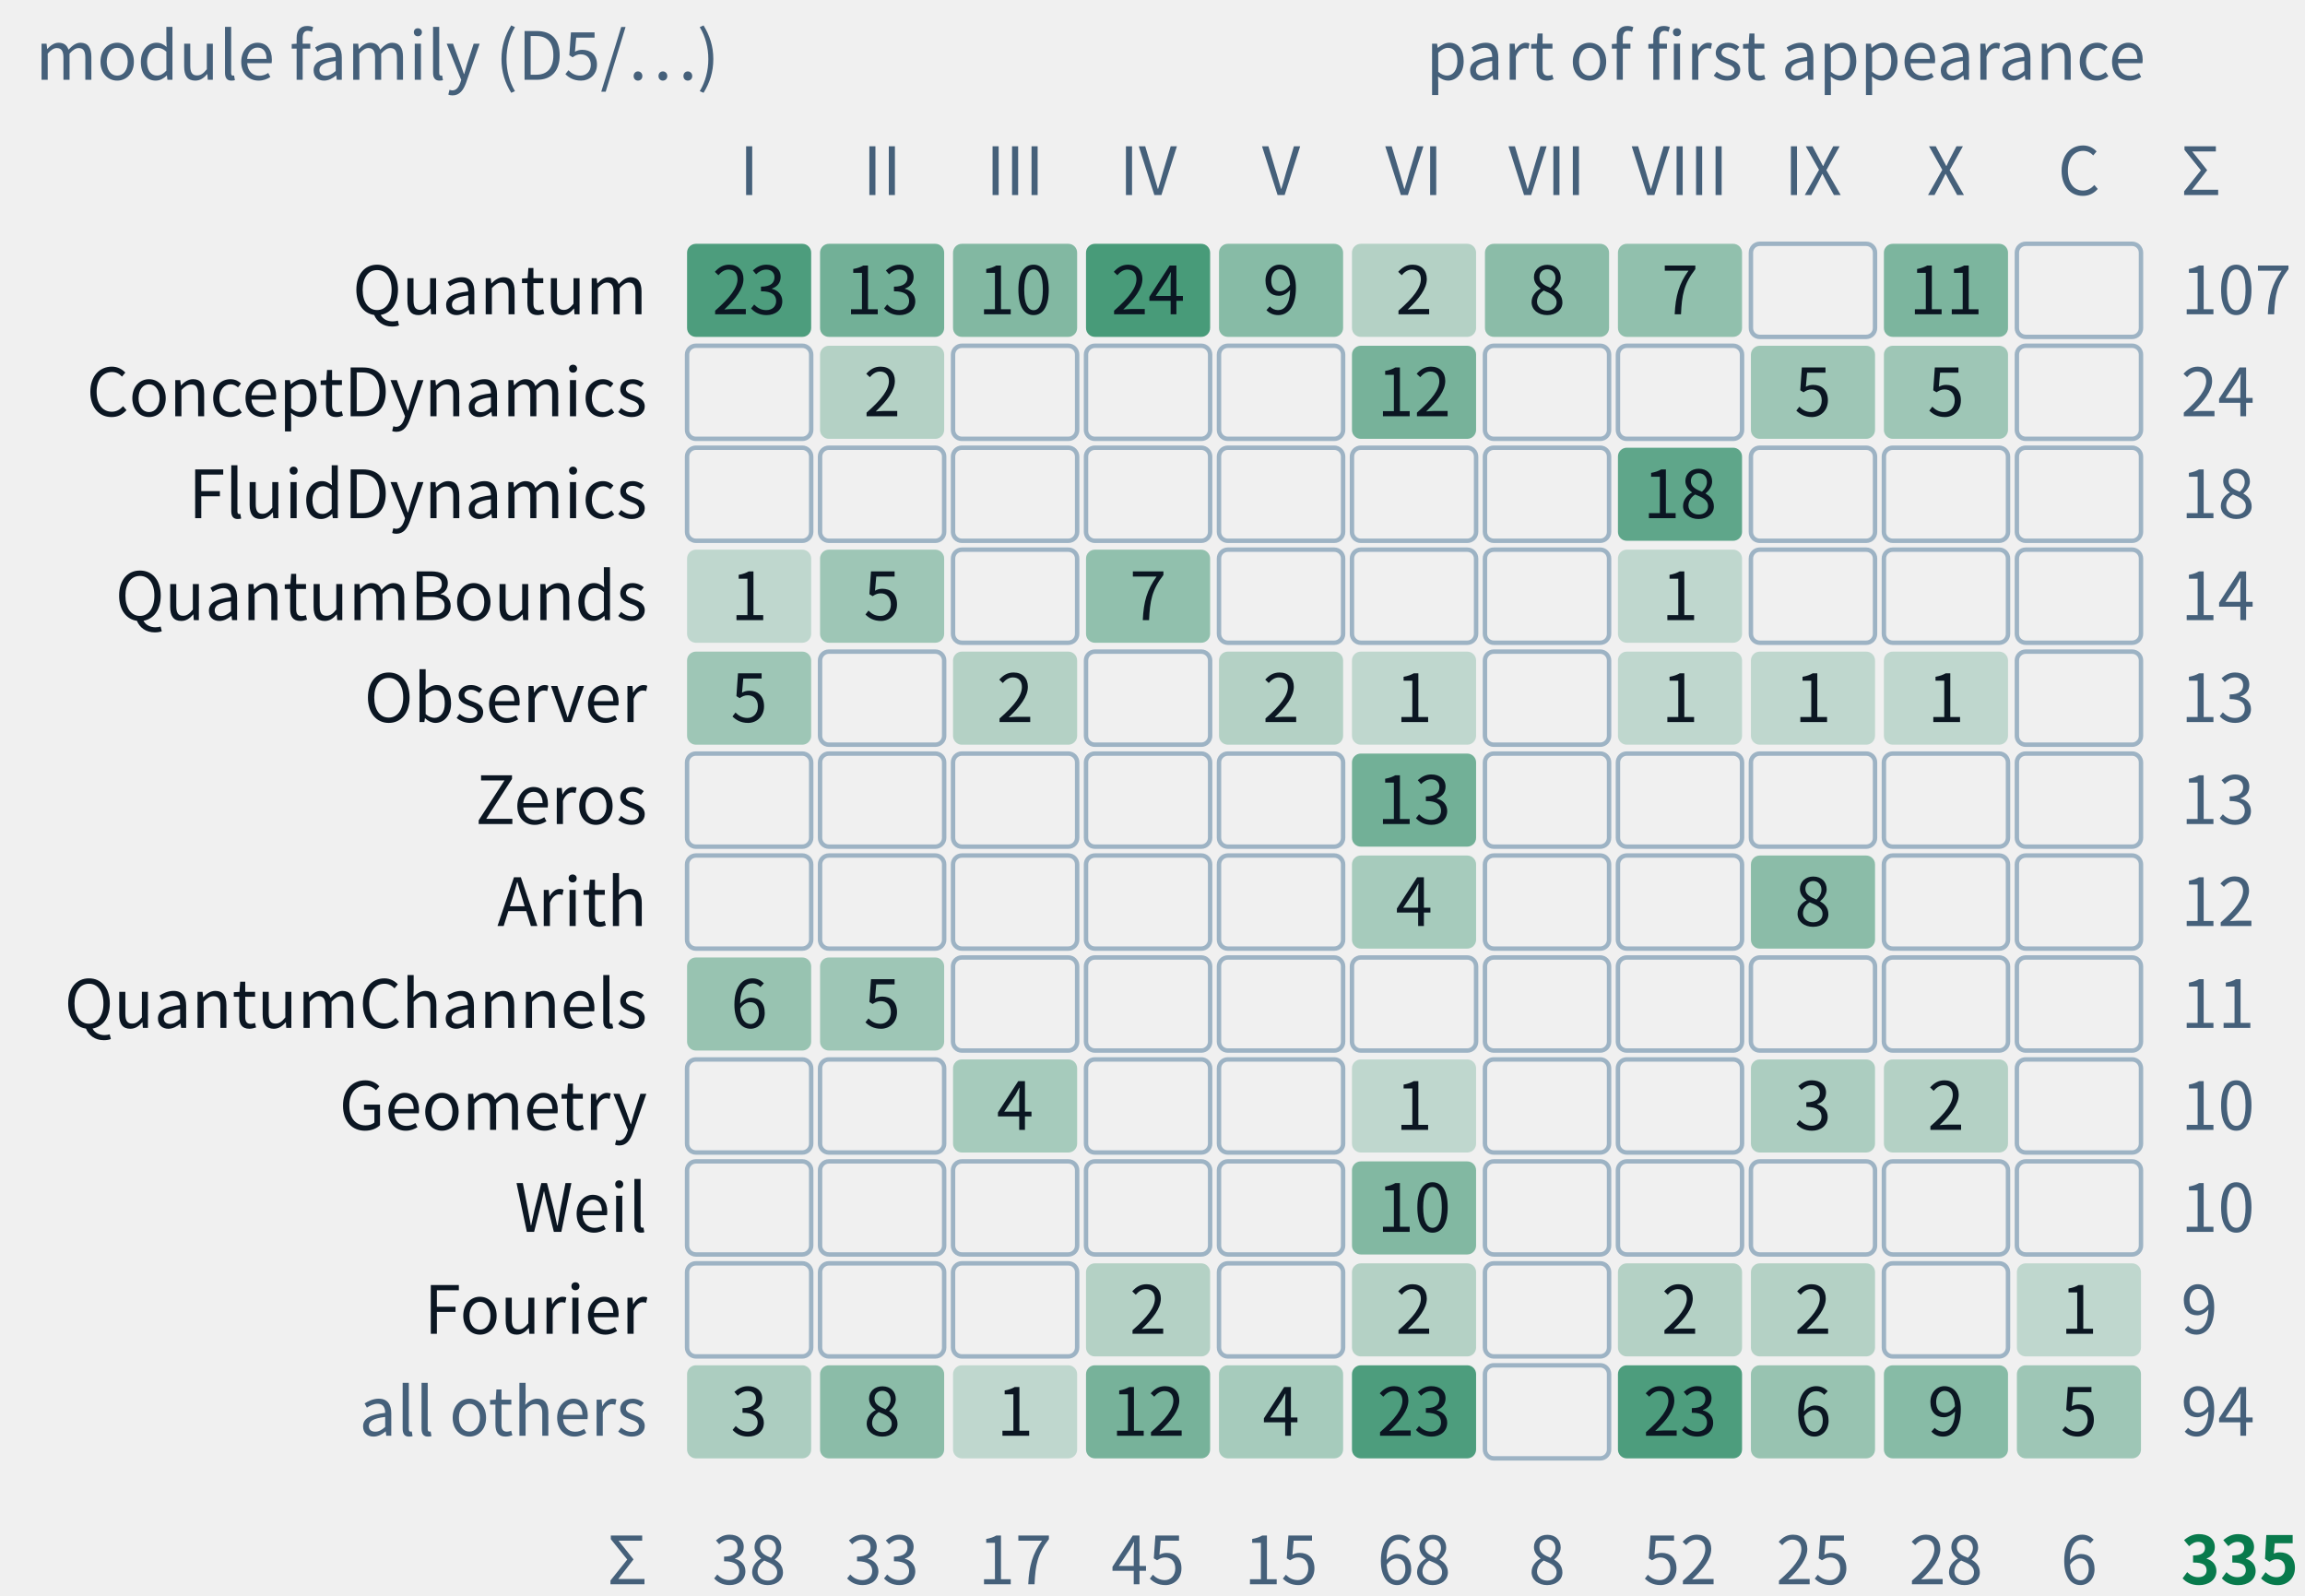
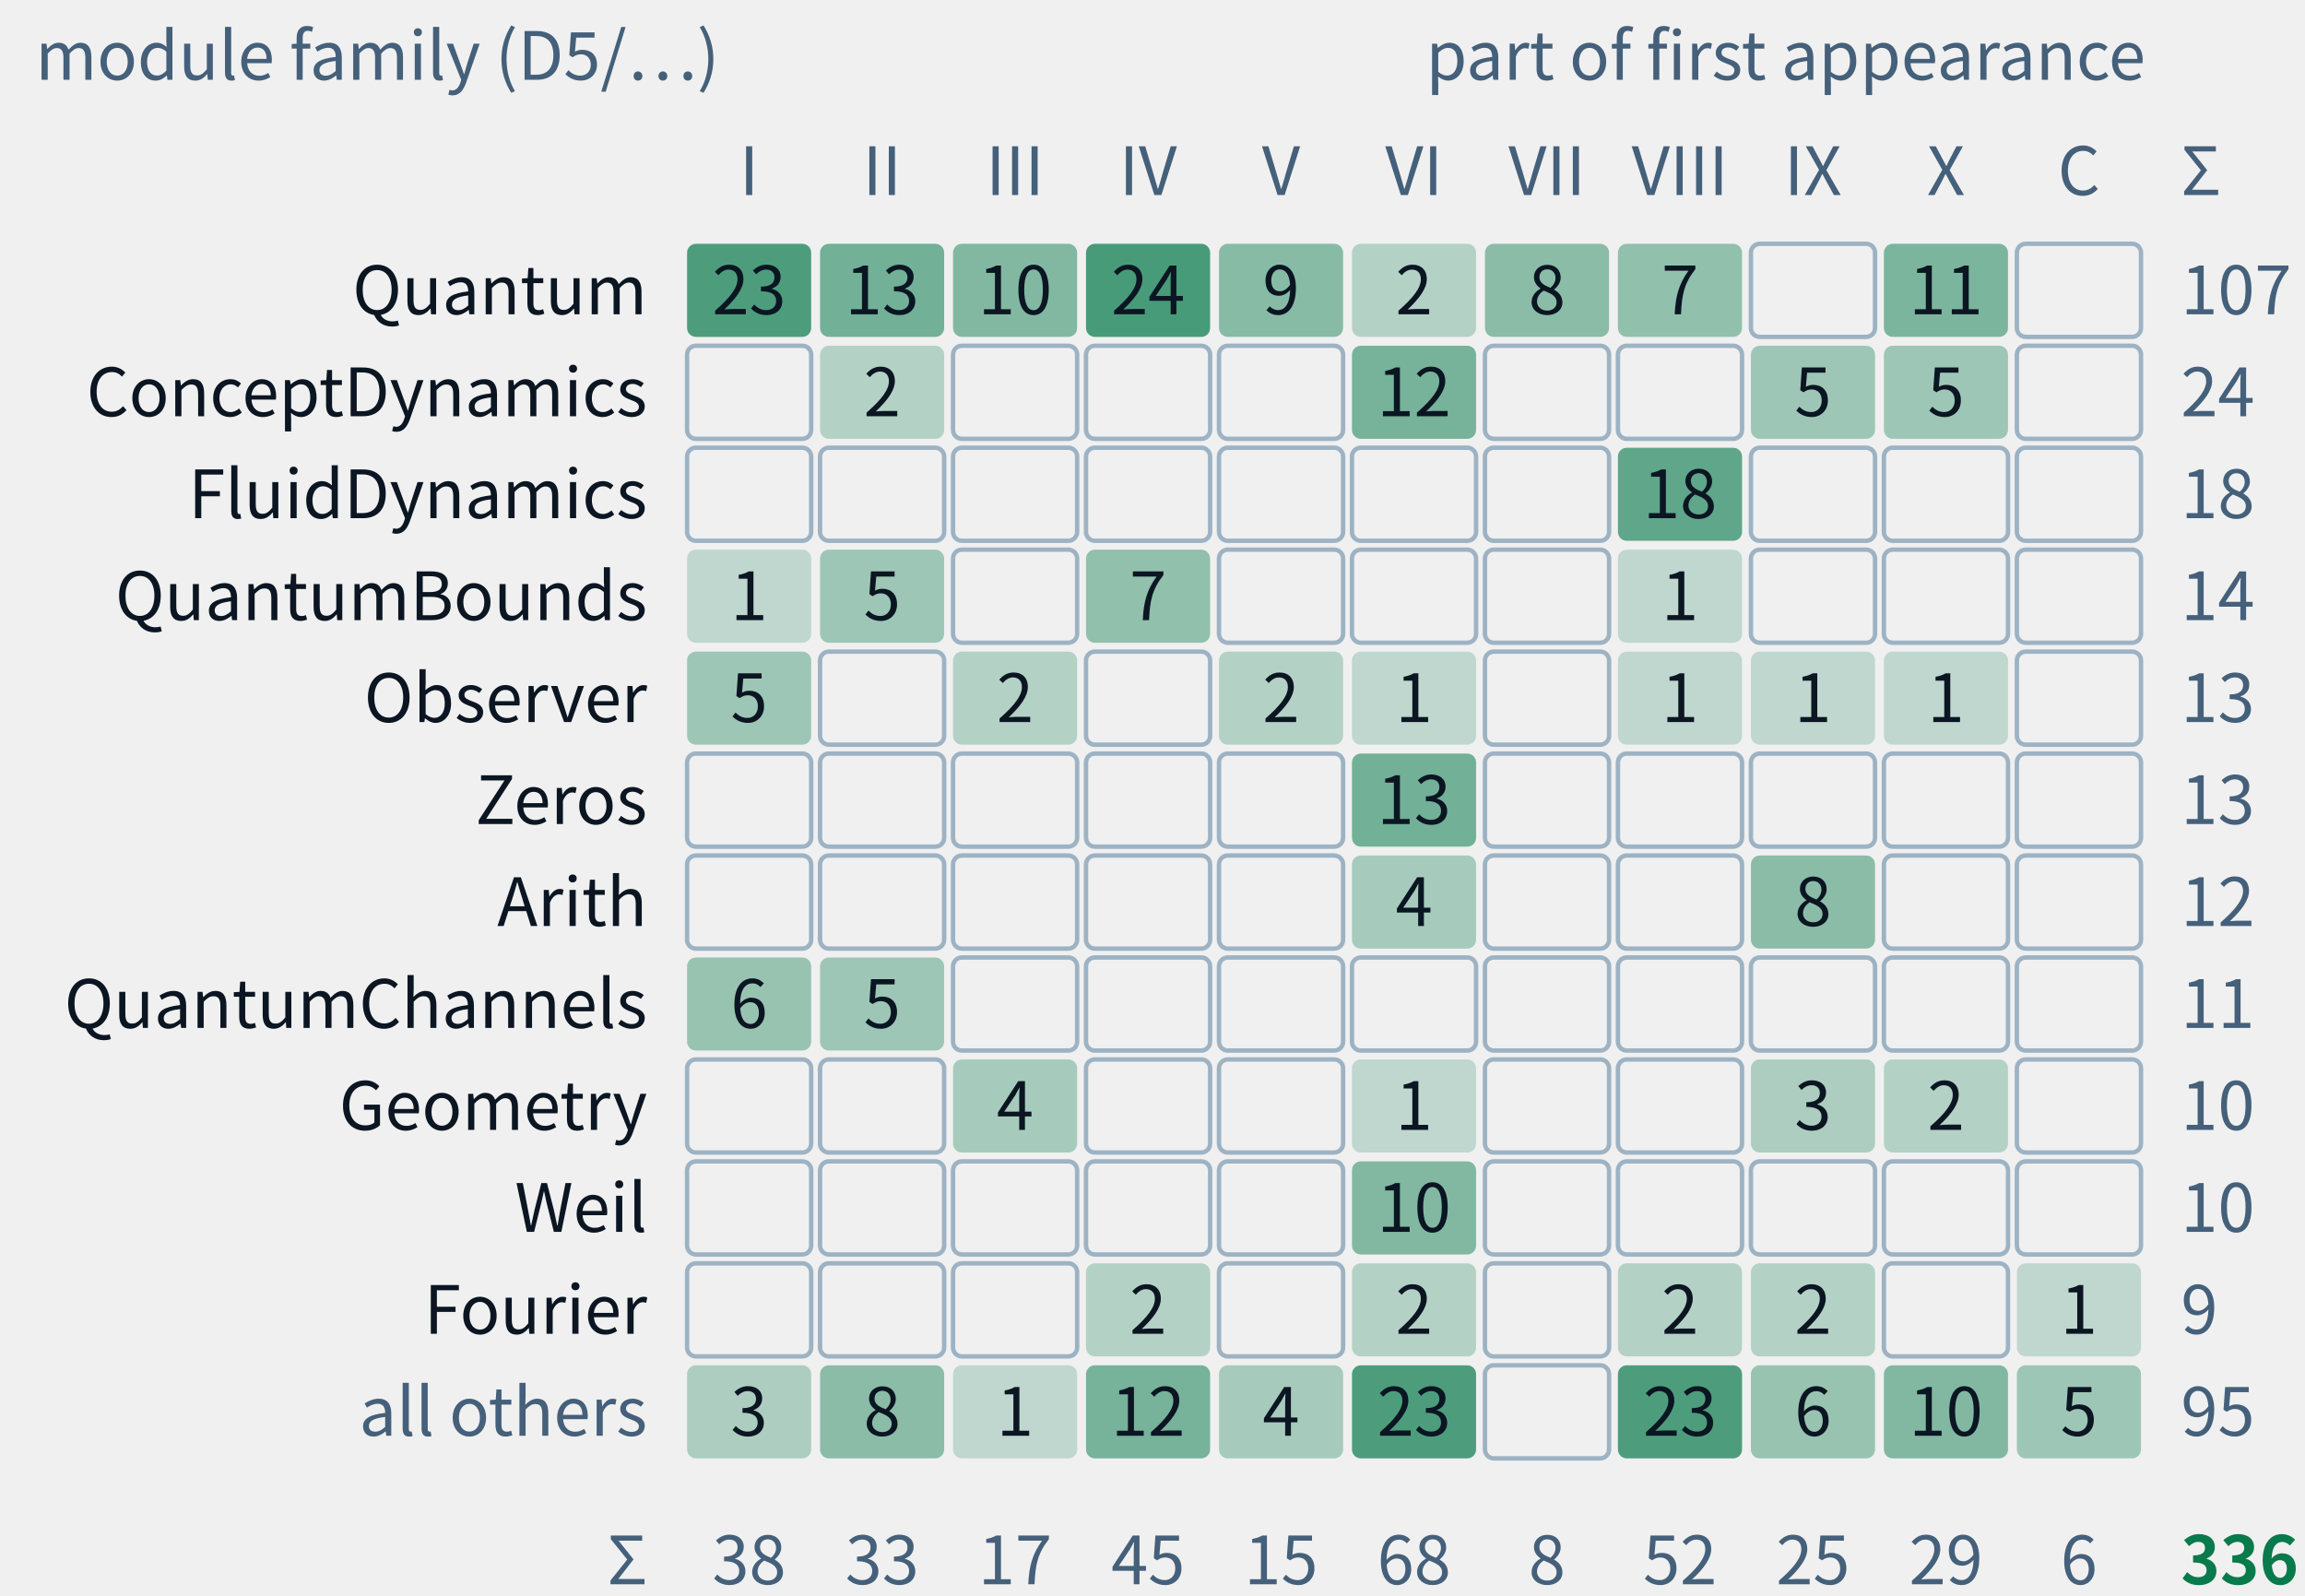
- <svg xmlns="http://www.w3.org/2000/svg" class="tr-fig" data-tr-fig="appc-modules-by-part" data-lang="en" viewBox="0 0 520 360" width="520" height="360" font-family="'Noto Sans SC', 'Noto Sans CJK SC', 'Source Sans 3', 'PingFang SC', 'Microsoft YaHei', system-ui, sans-serif" role="img" aria-label="Counts by module family and part of first appearance. Rows show Quantum, ConceptDynamics, FluidDynamics, QuantumBounds, Observer, Zeros, Arith, QuantumChannels, Geometry, Weil, Fourier and all others; columns show Parts I to X and the coda with appendices. Cells give counts, blanks mean zero; total 335. This is not a proof-dependency graph.">
+ <svg xmlns="http://www.w3.org/2000/svg" class="tr-fig" data-tr-fig="appc-modules-by-part" data-lang="en" viewBox="0 0 520 360" width="520" height="360" font-family="'Noto Sans SC', 'Noto Sans CJK SC', 'Source Sans 3', 'PingFang SC', 'Microsoft YaHei', system-ui, sans-serif" role="img" aria-label="Counts by module family and part of first appearance. Rows show Quantum, ConceptDynamics, FluidDynamics, QuantumBounds, Observer, Zeros, Arith, QuantumChannels, Geometry, Weil, Fourier and all others; columns show Parts I to X and the coda with appendices. Cells give counts, blanks mean zero; total 336. This is not a proof-dependency graph.">
  <style>.ts-ink{stroke:#0b1622}.tf-ink{fill:#0b1622}.ts-dim{stroke:#45607a}.tf-dim{fill:#45607a}.ts-faint{stroke:#9db3c4}.tf-faint{fill:#9db3c4}.ts-edge{stroke:#b9d0dd}.tf-edge{fill:#b9d0dd}.ts-hot{stroke:#5f9bb5}.tf-hot{fill:#5f9bb5}.ts-bg{stroke:#ffffff}.tf-bg{fill:#ffffff}.ts-panel{stroke:#eef5f9}.tf-panel{fill:#eef5f9}.ts-sheet{stroke:#f7fbfd}.tf-sheet{fill:#f7fbfd}.ts-cyan{stroke:#007c8a}.tf-cyan{fill:#007c8a}.ts-magenta{stroke:#b0128f}.tf-magenta{fill:#b0128f}.ts-amber{stroke:#946200}.tf-amber{fill:#946200}.ts-violet{stroke:#5a45c8}.tf-violet{fill:#5a45c8}.ts-ok{stroke:#087a4c}.tf-ok{fill:#087a4c}.ts-warn{stroke:#c21f3a}.tf-warn{fill:#c21f3a}.ts-blue{stroke:#1d5fd0}.tf-blue{fill:#1d5fd0}.ts-orange{stroke:#b85410}.tf-orange{fill:#b85410}.ts-sigma{stroke:#28405a}.tf-sigma{fill:#28405a}@media (prefers-color-scheme:dark){.ts-ink{stroke:#d4efff}.tf-ink{fill:#d4efff}.ts-dim{stroke:#6f8ea5}.tf-dim{fill:#6f8ea5}.ts-faint{stroke:#34506a}.tf-faint{fill:#34506a}.ts-edge{stroke:#143049}.tf-edge{fill:#143049}.ts-hot{stroke:#1f5d7c}.tf-hot{fill:#1f5d7c}.ts-bg{stroke:#03060c}.tf-bg{fill:#03060c}.ts-panel{stroke:#07101b}.tf-panel{fill:#07101b}.ts-sheet{stroke:#050c16}.tf-sheet{fill:#050c16}.ts-cyan{stroke:#19f0ff}.tf-cyan{fill:#19f0ff}.ts-magenta{stroke:#ff2fd0}.tf-magenta{fill:#ff2fd0}.ts-amber{stroke:#ffc83d}.tf-amber{fill:#ffc83d}.ts-violet{stroke:#9d8cff}.tf-violet{fill:#9d8cff}.ts-ok{stroke:#46ffb2}.tf-ok{fill:#46ffb2}.ts-warn{stroke:#ff5064}.tf-warn{fill:#ff5064}.ts-blue{stroke:#2a7bff}.tf-blue{fill:#2a7bff}.ts-orange{stroke:#ff8a3c}.tf-orange{fill:#ff8a3c}.ts-sigma{stroke:#cfe3ff}.tf-sigma{fill:#cfe3ff}}</style>
  <text class="tf-dim" x="8" y="18" font-size="15">module family (D5/…)</text>
  <text class="tf-dim" x="484" y="18" font-size="15" text-anchor="end">part of first appearance</text>
  <text class="tf-dim" x="169" y="44" font-size="15" text-anchor="middle">I</text>
  <text class="tf-dim" x="199" y="44" font-size="15" text-anchor="middle">II</text>
  <text class="tf-dim" x="229" y="44" font-size="15" text-anchor="middle">III</text>
  <text class="tf-dim" x="259" y="44" font-size="15" text-anchor="middle">IV</text>
  <text class="tf-dim" x="289" y="44" font-size="15" text-anchor="middle">V</text>
  <text class="tf-dim" x="319" y="44" font-size="15" text-anchor="middle">VI</text>
  <text class="tf-dim" x="349" y="44" font-size="15" text-anchor="middle">VII</text>
  <text class="tf-dim" x="379" y="44" font-size="15" text-anchor="middle">VIII</text>
  <text class="tf-dim" x="409" y="44" font-size="15" text-anchor="middle">IX</text>
  <text class="tf-dim" x="439" y="44" font-size="15" text-anchor="middle">X</text>
  <text class="tf-dim" x="469" y="44" font-size="15" text-anchor="middle">C</text>
  <text class="tf-ink" x="146" y="70.9" font-size="15" text-anchor="end">Quantum</text>
  <rect x="155" y="55" width="28" height="21" rx="2" class="tf-ok" fill-opacity="0.7" />
  <text class="tf-ink" x="169" y="70.9" font-size="15" text-anchor="middle">23</text>
  <rect x="185" y="55" width="28" height="21" rx="2" class="tf-ok" fill-opacity="0.54" />
  <text class="tf-ink" x="199" y="70.9" font-size="15" text-anchor="middle">13</text>
  <rect x="215" y="55" width="28" height="21" rx="2" class="tf-ok" fill-opacity="0.47" />
  <text class="tf-ink" x="229" y="70.9" font-size="15" text-anchor="middle">10</text>
  <rect x="245" y="55" width="28" height="21" rx="2" class="tf-ok" fill-opacity="0.72" />
  <text class="tf-ink" x="259" y="70.9" font-size="15" text-anchor="middle">24</text>
  <rect x="275" y="55" width="28" height="21" rx="2" class="tf-ok" fill-opacity="0.45" />
  <text class="tf-ink" x="289" y="70.9" font-size="15" text-anchor="middle">9</text>
  <rect x="305" y="55" width="28" height="21" rx="2" class="tf-ok" fill-opacity="0.26" />
  <text class="tf-ink" x="319" y="70.9" font-size="15" text-anchor="middle">2</text>
  <rect x="335" y="55" width="28" height="21" rx="2" class="tf-ok" fill-opacity="0.43" />
  <text class="tf-ink" x="349" y="70.9" font-size="15" text-anchor="middle">8</text>
  <rect x="365" y="55" width="28" height="21" rx="2" class="tf-ok" fill-opacity="0.41" />
  <text class="tf-ink" x="379" y="70.9" font-size="15" text-anchor="middle">7</text>
  <rect x="395" y="55" width="28" height="21" rx="2" class="ts-faint" stroke-width="1" fill="none" />
  <rect x="425" y="55" width="28" height="21" rx="2" class="tf-ok" fill-opacity="0.5" />
  <text class="tf-ink" x="439" y="70.9" font-size="15" text-anchor="middle">11</text>
  <rect x="455" y="55" width="28" height="21" rx="2" class="ts-faint" stroke-width="1" fill="none" />
  <text class="tf-dim" x="492" y="70.9" font-size="15">107</text>
  <text class="tf-ink" x="146" y="93.9" font-size="15" text-anchor="end">ConceptDynamics</text>
  <rect x="155" y="78" width="28" height="21" rx="2" class="ts-faint" stroke-width="1" fill="none" />
  <rect x="185" y="78" width="28" height="21" rx="2" class="tf-ok" fill-opacity="0.26" />
  <text class="tf-ink" x="199" y="93.9" font-size="15" text-anchor="middle">2</text>
  <rect x="215" y="78" width="28" height="21" rx="2" class="ts-faint" stroke-width="1" fill="none" />
  <rect x="245" y="78" width="28" height="21" rx="2" class="ts-faint" stroke-width="1" fill="none" />
  <rect x="275" y="78" width="28" height="21" rx="2" class="ts-faint" stroke-width="1" fill="none" />
  <rect x="305" y="78" width="28" height="21" rx="2" class="tf-ok" fill-opacity="0.52" />
  <text class="tf-ink" x="319" y="93.9" font-size="15" text-anchor="middle">12</text>
  <rect x="335" y="78" width="28" height="21" rx="2" class="ts-faint" stroke-width="1" fill="none" />
  <rect x="365" y="78" width="28" height="21" rx="2" class="ts-faint" stroke-width="1" fill="none" />
  <rect x="395" y="78" width="28" height="21" rx="2" class="tf-ok" fill-opacity="0.35" />
  <text class="tf-ink" x="409" y="93.9" font-size="15" text-anchor="middle">5</text>
  <rect x="425" y="78" width="28" height="21" rx="2" class="tf-ok" fill-opacity="0.35" />
  <text class="tf-ink" x="439" y="93.9" font-size="15" text-anchor="middle">5</text>
  <rect x="455" y="78" width="28" height="21" rx="2" class="ts-faint" stroke-width="1" fill="none" />
  <text class="tf-dim" x="492" y="93.9" font-size="15">24</text>
  <text class="tf-ink" x="146" y="116.9" font-size="15" text-anchor="end">FluidDynamics</text>
  <rect x="155" y="101" width="28" height="21" rx="2" class="ts-faint" stroke-width="1" fill="none" />
  <rect x="185" y="101" width="28" height="21" rx="2" class="ts-faint" stroke-width="1" fill="none" />
  <rect x="215" y="101" width="28" height="21" rx="2" class="ts-faint" stroke-width="1" fill="none" />
  <rect x="245" y="101" width="28" height="21" rx="2" class="ts-faint" stroke-width="1" fill="none" />
  <rect x="275" y="101" width="28" height="21" rx="2" class="ts-faint" stroke-width="1" fill="none" />
  <rect x="305" y="101" width="28" height="21" rx="2" class="ts-faint" stroke-width="1" fill="none" />
  <rect x="335" y="101" width="28" height="21" rx="2" class="ts-faint" stroke-width="1" fill="none" />
  <rect x="365" y="101" width="28" height="21" rx="2" class="tf-ok" fill-opacity="0.62" />
  <text class="tf-ink" x="379" y="116.9" font-size="15" text-anchor="middle">18</text>
  <rect x="395" y="101" width="28" height="21" rx="2" class="ts-faint" stroke-width="1" fill="none" />
  <rect x="425" y="101" width="28" height="21" rx="2" class="ts-faint" stroke-width="1" fill="none" />
  <rect x="455" y="101" width="28" height="21" rx="2" class="ts-faint" stroke-width="1" fill="none" />
  <text class="tf-dim" x="492" y="116.9" font-size="15">18</text>
  <text class="tf-ink" x="146" y="139.9" font-size="15" text-anchor="end">QuantumBounds</text>
  <rect x="155" y="124" width="28" height="21" rx="2" class="tf-ok" fill-opacity="0.21" />
  <text class="tf-ink" x="169" y="139.9" font-size="15" text-anchor="middle">1</text>
  <rect x="185" y="124" width="28" height="21" rx="2" class="tf-ok" fill-opacity="0.35" />
  <text class="tf-ink" x="199" y="139.9" font-size="15" text-anchor="middle">5</text>
  <rect x="215" y="124" width="28" height="21" rx="2" class="ts-faint" stroke-width="1" fill="none" />
  <rect x="245" y="124" width="28" height="21" rx="2" class="tf-ok" fill-opacity="0.41" />
  <text class="tf-ink" x="259" y="139.9" font-size="15" text-anchor="middle">7</text>
  <rect x="275" y="124" width="28" height="21" rx="2" class="ts-faint" stroke-width="1" fill="none" />
  <rect x="305" y="124" width="28" height="21" rx="2" class="ts-faint" stroke-width="1" fill="none" />
  <rect x="335" y="124" width="28" height="21" rx="2" class="ts-faint" stroke-width="1" fill="none" />
  <rect x="365" y="124" width="28" height="21" rx="2" class="tf-ok" fill-opacity="0.21" />
  <text class="tf-ink" x="379" y="139.9" font-size="15" text-anchor="middle">1</text>
  <rect x="395" y="124" width="28" height="21" rx="2" class="ts-faint" stroke-width="1" fill="none" />
  <rect x="425" y="124" width="28" height="21" rx="2" class="ts-faint" stroke-width="1" fill="none" />
  <rect x="455" y="124" width="28" height="21" rx="2" class="ts-faint" stroke-width="1" fill="none" />
  <text class="tf-dim" x="492" y="139.9" font-size="15">14</text>
  <text class="tf-ink" x="146" y="162.9" font-size="15" text-anchor="end">Observer</text>
  <rect x="155" y="147" width="28" height="21" rx="2" class="tf-ok" fill-opacity="0.35" />
  <text class="tf-ink" x="169" y="162.9" font-size="15" text-anchor="middle">5</text>
  <rect x="185" y="147" width="28" height="21" rx="2" class="ts-faint" stroke-width="1" fill="none" />
  <rect x="215" y="147" width="28" height="21" rx="2" class="tf-ok" fill-opacity="0.26" />
  <text class="tf-ink" x="229" y="162.9" font-size="15" text-anchor="middle">2</text>
  <rect x="245" y="147" width="28" height="21" rx="2" class="ts-faint" stroke-width="1" fill="none" />
  <rect x="275" y="147" width="28" height="21" rx="2" class="tf-ok" fill-opacity="0.26" />
  <text class="tf-ink" x="289" y="162.9" font-size="15" text-anchor="middle">2</text>
  <rect x="305" y="147" width="28" height="21" rx="2" class="tf-ok" fill-opacity="0.21" />
  <text class="tf-ink" x="319" y="162.9" font-size="15" text-anchor="middle">1</text>
  <rect x="335" y="147" width="28" height="21" rx="2" class="ts-faint" stroke-width="1" fill="none" />
  <rect x="365" y="147" width="28" height="21" rx="2" class="tf-ok" fill-opacity="0.21" />
  <text class="tf-ink" x="379" y="162.9" font-size="15" text-anchor="middle">1</text>
  <rect x="395" y="147" width="28" height="21" rx="2" class="tf-ok" fill-opacity="0.21" />
  <text class="tf-ink" x="409" y="162.9" font-size="15" text-anchor="middle">1</text>
  <rect x="425" y="147" width="28" height="21" rx="2" class="tf-ok" fill-opacity="0.21" />
  <text class="tf-ink" x="439" y="162.9" font-size="15" text-anchor="middle">1</text>
  <rect x="455" y="147" width="28" height="21" rx="2" class="ts-faint" stroke-width="1" fill="none" />
  <text class="tf-dim" x="492" y="162.9" font-size="15">13</text>
  <text class="tf-ink" x="146" y="185.9" font-size="15" text-anchor="end">Zeros</text>
  <rect x="155" y="170" width="28" height="21" rx="2" class="ts-faint" stroke-width="1" fill="none" />
  <rect x="185" y="170" width="28" height="21" rx="2" class="ts-faint" stroke-width="1" fill="none" />
  <rect x="215" y="170" width="28" height="21" rx="2" class="ts-faint" stroke-width="1" fill="none" />
  <rect x="245" y="170" width="28" height="21" rx="2" class="ts-faint" stroke-width="1" fill="none" />
  <rect x="275" y="170" width="28" height="21" rx="2" class="ts-faint" stroke-width="1" fill="none" />
  <rect x="305" y="170" width="28" height="21" rx="2" class="tf-ok" fill-opacity="0.54" />
  <text class="tf-ink" x="319" y="185.9" font-size="15" text-anchor="middle">13</text>
  <rect x="335" y="170" width="28" height="21" rx="2" class="ts-faint" stroke-width="1" fill="none" />
  <rect x="365" y="170" width="28" height="21" rx="2" class="ts-faint" stroke-width="1" fill="none" />
  <rect x="395" y="170" width="28" height="21" rx="2" class="ts-faint" stroke-width="1" fill="none" />
  <rect x="425" y="170" width="28" height="21" rx="2" class="ts-faint" stroke-width="1" fill="none" />
  <rect x="455" y="170" width="28" height="21" rx="2" class="ts-faint" stroke-width="1" fill="none" />
  <text class="tf-dim" x="492" y="185.9" font-size="15">13</text>
  <text class="tf-ink" x="146" y="208.9" font-size="15" text-anchor="end">Arith</text>
  <rect x="155" y="193" width="28" height="21" rx="2" class="ts-faint" stroke-width="1" fill="none" />
  <rect x="185" y="193" width="28" height="21" rx="2" class="ts-faint" stroke-width="1" fill="none" />
  <rect x="215" y="193" width="28" height="21" rx="2" class="ts-faint" stroke-width="1" fill="none" />
  <rect x="245" y="193" width="28" height="21" rx="2" class="ts-faint" stroke-width="1" fill="none" />
  <rect x="275" y="193" width="28" height="21" rx="2" class="ts-faint" stroke-width="1" fill="none" />
  <rect x="305" y="193" width="28" height="21" rx="2" class="tf-ok" fill-opacity="0.32" />
  <text class="tf-ink" x="319" y="208.9" font-size="15" text-anchor="middle">4</text>
  <rect x="335" y="193" width="28" height="21" rx="2" class="ts-faint" stroke-width="1" fill="none" />
  <rect x="365" y="193" width="28" height="21" rx="2" class="ts-faint" stroke-width="1" fill="none" />
  <rect x="395" y="193" width="28" height="21" rx="2" class="tf-ok" fill-opacity="0.43" />
  <text class="tf-ink" x="409" y="208.9" font-size="15" text-anchor="middle">8</text>
  <rect x="425" y="193" width="28" height="21" rx="2" class="ts-faint" stroke-width="1" fill="none" />
  <rect x="455" y="193" width="28" height="21" rx="2" class="ts-faint" stroke-width="1" fill="none" />
  <text class="tf-dim" x="492" y="208.9" font-size="15">12</text>
  <text class="tf-ink" x="146" y="231.9" font-size="15" text-anchor="end">QuantumChannels</text>
  <rect x="155" y="216" width="28" height="21" rx="2" class="tf-ok" fill-opacity="0.38" />
  <text class="tf-ink" x="169" y="231.9" font-size="15" text-anchor="middle">6</text>
  <rect x="185" y="216" width="28" height="21" rx="2" class="tf-ok" fill-opacity="0.35" />
  <text class="tf-ink" x="199" y="231.9" font-size="15" text-anchor="middle">5</text>
  <rect x="215" y="216" width="28" height="21" rx="2" class="ts-faint" stroke-width="1" fill="none" />
  <rect x="245" y="216" width="28" height="21" rx="2" class="ts-faint" stroke-width="1" fill="none" />
  <rect x="275" y="216" width="28" height="21" rx="2" class="ts-faint" stroke-width="1" fill="none" />
  <rect x="305" y="216" width="28" height="21" rx="2" class="ts-faint" stroke-width="1" fill="none" />
  <rect x="335" y="216" width="28" height="21" rx="2" class="ts-faint" stroke-width="1" fill="none" />
  <rect x="365" y="216" width="28" height="21" rx="2" class="ts-faint" stroke-width="1" fill="none" />
  <rect x="395" y="216" width="28" height="21" rx="2" class="ts-faint" stroke-width="1" fill="none" />
  <rect x="425" y="216" width="28" height="21" rx="2" class="ts-faint" stroke-width="1" fill="none" />
  <rect x="455" y="216" width="28" height="21" rx="2" class="ts-faint" stroke-width="1" fill="none" />
  <text class="tf-dim" x="492" y="231.9" font-size="15">11</text>
  <text class="tf-ink" x="146" y="254.9" font-size="15" text-anchor="end">Geometry</text>
  <rect x="155" y="239" width="28" height="21" rx="2" class="ts-faint" stroke-width="1" fill="none" />
  <rect x="185" y="239" width="28" height="21" rx="2" class="ts-faint" stroke-width="1" fill="none" />
  <rect x="215" y="239" width="28" height="21" rx="2" class="tf-ok" fill-opacity="0.32" />
  <text class="tf-ink" x="229" y="254.9" font-size="15" text-anchor="middle">4</text>
  <rect x="245" y="239" width="28" height="21" rx="2" class="ts-faint" stroke-width="1" fill="none" />
  <rect x="275" y="239" width="28" height="21" rx="2" class="ts-faint" stroke-width="1" fill="none" />
  <rect x="305" y="239" width="28" height="21" rx="2" class="tf-ok" fill-opacity="0.21" />
  <text class="tf-ink" x="319" y="254.9" font-size="15" text-anchor="middle">1</text>
  <rect x="335" y="239" width="28" height="21" rx="2" class="ts-faint" stroke-width="1" fill="none" />
  <rect x="365" y="239" width="28" height="21" rx="2" class="ts-faint" stroke-width="1" fill="none" />
  <rect x="395" y="239" width="28" height="21" rx="2" class="tf-ok" fill-opacity="0.29" />
  <text class="tf-ink" x="409" y="254.9" font-size="15" text-anchor="middle">3</text>
  <rect x="425" y="239" width="28" height="21" rx="2" class="tf-ok" fill-opacity="0.26" />
  <text class="tf-ink" x="439" y="254.9" font-size="15" text-anchor="middle">2</text>
  <rect x="455" y="239" width="28" height="21" rx="2" class="ts-faint" stroke-width="1" fill="none" />
  <text class="tf-dim" x="492" y="254.9" font-size="15">10</text>
  <text class="tf-ink" x="146" y="277.9" font-size="15" text-anchor="end">Weil</text>
  <rect x="155" y="262" width="28" height="21" rx="2" class="ts-faint" stroke-width="1" fill="none" />
  <rect x="185" y="262" width="28" height="21" rx="2" class="ts-faint" stroke-width="1" fill="none" />
  <rect x="215" y="262" width="28" height="21" rx="2" class="ts-faint" stroke-width="1" fill="none" />
  <rect x="245" y="262" width="28" height="21" rx="2" class="ts-faint" stroke-width="1" fill="none" />
  <rect x="275" y="262" width="28" height="21" rx="2" class="ts-faint" stroke-width="1" fill="none" />
  <rect x="305" y="262" width="28" height="21" rx="2" class="tf-ok" fill-opacity="0.47" />
  <text class="tf-ink" x="319" y="277.9" font-size="15" text-anchor="middle">10</text>
  <rect x="335" y="262" width="28" height="21" rx="2" class="ts-faint" stroke-width="1" fill="none" />
  <rect x="365" y="262" width="28" height="21" rx="2" class="ts-faint" stroke-width="1" fill="none" />
  <rect x="395" y="262" width="28" height="21" rx="2" class="ts-faint" stroke-width="1" fill="none" />
  <rect x="425" y="262" width="28" height="21" rx="2" class="ts-faint" stroke-width="1" fill="none" />
  <rect x="455" y="262" width="28" height="21" rx="2" class="ts-faint" stroke-width="1" fill="none" />
  <text class="tf-dim" x="492" y="277.9" font-size="15">10</text>
  <text class="tf-ink" x="146" y="300.9" font-size="15" text-anchor="end">Fourier</text>
  <rect x="155" y="285" width="28" height="21" rx="2" class="ts-faint" stroke-width="1" fill="none" />
  <rect x="185" y="285" width="28" height="21" rx="2" class="ts-faint" stroke-width="1" fill="none" />
  <rect x="215" y="285" width="28" height="21" rx="2" class="ts-faint" stroke-width="1" fill="none" />
  <rect x="245" y="285" width="28" height="21" rx="2" class="tf-ok" fill-opacity="0.26" />
  <text class="tf-ink" x="259" y="300.9" font-size="15" text-anchor="middle">2</text>
  <rect x="275" y="285" width="28" height="21" rx="2" class="ts-faint" stroke-width="1" fill="none" />
  <rect x="305" y="285" width="28" height="21" rx="2" class="tf-ok" fill-opacity="0.26" />
  <text class="tf-ink" x="319" y="300.9" font-size="15" text-anchor="middle">2</text>
  <rect x="335" y="285" width="28" height="21" rx="2" class="ts-faint" stroke-width="1" fill="none" />
  <rect x="365" y="285" width="28" height="21" rx="2" class="tf-ok" fill-opacity="0.26" />
  <text class="tf-ink" x="379" y="300.9" font-size="15" text-anchor="middle">2</text>
  <rect x="395" y="285" width="28" height="21" rx="2" class="tf-ok" fill-opacity="0.26" />
  <text class="tf-ink" x="409" y="300.9" font-size="15" text-anchor="middle">2</text>
  <rect x="425" y="285" width="28" height="21" rx="2" class="ts-faint" stroke-width="1" fill="none" />
  <rect x="455" y="285" width="28" height="21" rx="2" class="tf-ok" fill-opacity="0.21" />
  <text class="tf-ink" x="469" y="300.9" font-size="15" text-anchor="middle">1</text>
  <text class="tf-dim" x="492" y="300.9" font-size="15">9</text>
  <text class="tf-dim" x="146" y="323.9" font-size="15" text-anchor="end">all others</text>
  <rect x="155" y="308" width="28" height="21" rx="2" class="tf-ok" fill-opacity="0.29" />
  <text class="tf-ink" x="169" y="323.9" font-size="15" text-anchor="middle">3</text>
  <rect x="185" y="308" width="28" height="21" rx="2" class="tf-ok" fill-opacity="0.43" />
  <text class="tf-ink" x="199" y="323.9" font-size="15" text-anchor="middle">8</text>
  <rect x="215" y="308" width="28" height="21" rx="2" class="tf-ok" fill-opacity="0.21" />
  <text class="tf-ink" x="229" y="323.9" font-size="15" text-anchor="middle">1</text>
  <rect x="245" y="308" width="28" height="21" rx="2" class="tf-ok" fill-opacity="0.52" />
  <text class="tf-ink" x="259" y="323.9" font-size="15" text-anchor="middle">12</text>
  <rect x="275" y="308" width="28" height="21" rx="2" class="tf-ok" fill-opacity="0.32" />
  <text class="tf-ink" x="289" y="323.9" font-size="15" text-anchor="middle">4</text>
  <rect x="305" y="308" width="28" height="21" rx="2" class="tf-ok" fill-opacity="0.7" />
  <text class="tf-ink" x="319" y="323.9" font-size="15" text-anchor="middle">23</text>
  <rect x="335" y="308" width="28" height="21" rx="2" class="ts-faint" stroke-width="1" fill="none" />
  <rect x="365" y="308" width="28" height="21" rx="2" class="tf-ok" fill-opacity="0.7" />
  <text class="tf-ink" x="379" y="323.9" font-size="15" text-anchor="middle">23</text>
  <rect x="395" y="308" width="28" height="21" rx="2" class="tf-ok" fill-opacity="0.38" />
  <text class="tf-ink" x="409" y="323.9" font-size="15" text-anchor="middle">6</text>
-   <rect x="425" y="308" width="28" height="21" rx="2" class="tf-ok" fill-opacity="0.45" />
-   <text class="tf-ink" x="439" y="323.9" font-size="15" text-anchor="middle">9</text>
+   <rect x="425" y="308" width="28" height="21" rx="2" class="tf-ok" fill-opacity="0.47" />
+   <text class="tf-ink" x="439" y="323.9" font-size="15" text-anchor="middle">10</text>
  <rect x="455" y="308" width="28" height="21" rx="2" class="tf-ok" fill-opacity="0.35" />
  <text class="tf-ink" x="469" y="323.9" font-size="15" text-anchor="middle">5</text>
-   <text class="tf-dim" x="492" y="323.9" font-size="15">94</text>
+   <text class="tf-dim" x="492" y="323.9" font-size="15">95</text>
  <text class="tf-dim" x="492" y="44" font-size="15">Σ</text>
  <text class="tf-dim" x="146" y="357.4" font-size="15" text-anchor="end">Σ</text>
  <text class="tf-dim" x="169" y="357.4" font-size="15" text-anchor="middle">38</text>
  <text class="tf-dim" x="199" y="357.4" font-size="15" text-anchor="middle">33</text>
  <text class="tf-dim" x="229" y="357.4" font-size="15" text-anchor="middle">17</text>
  <text class="tf-dim" x="259" y="357.4" font-size="15" text-anchor="middle">45</text>
  <text class="tf-dim" x="289" y="357.4" font-size="15" text-anchor="middle">15</text>
  <text class="tf-dim" x="319" y="357.4" font-size="15" text-anchor="middle">68</text>
  <text class="tf-dim" x="349" y="357.4" font-size="15" text-anchor="middle">8</text>
  <text class="tf-dim" x="379" y="357.4" font-size="15" text-anchor="middle">52</text>
  <text class="tf-dim" x="409" y="357.4" font-size="15" text-anchor="middle">25</text>
-   <text class="tf-dim" x="439" y="357.4" font-size="15" text-anchor="middle">28</text>
+   <text class="tf-dim" x="439" y="357.4" font-size="15" text-anchor="middle">29</text>
  <text class="tf-dim" x="469" y="357.4" font-size="15" text-anchor="middle">6</text>
-   <text class="tf-ok" x="492" y="357.4" font-size="15" font-weight="600">335</text>
+   <text class="tf-ok" x="492" y="357.4" font-size="15" font-weight="600">336</text>
</svg>
